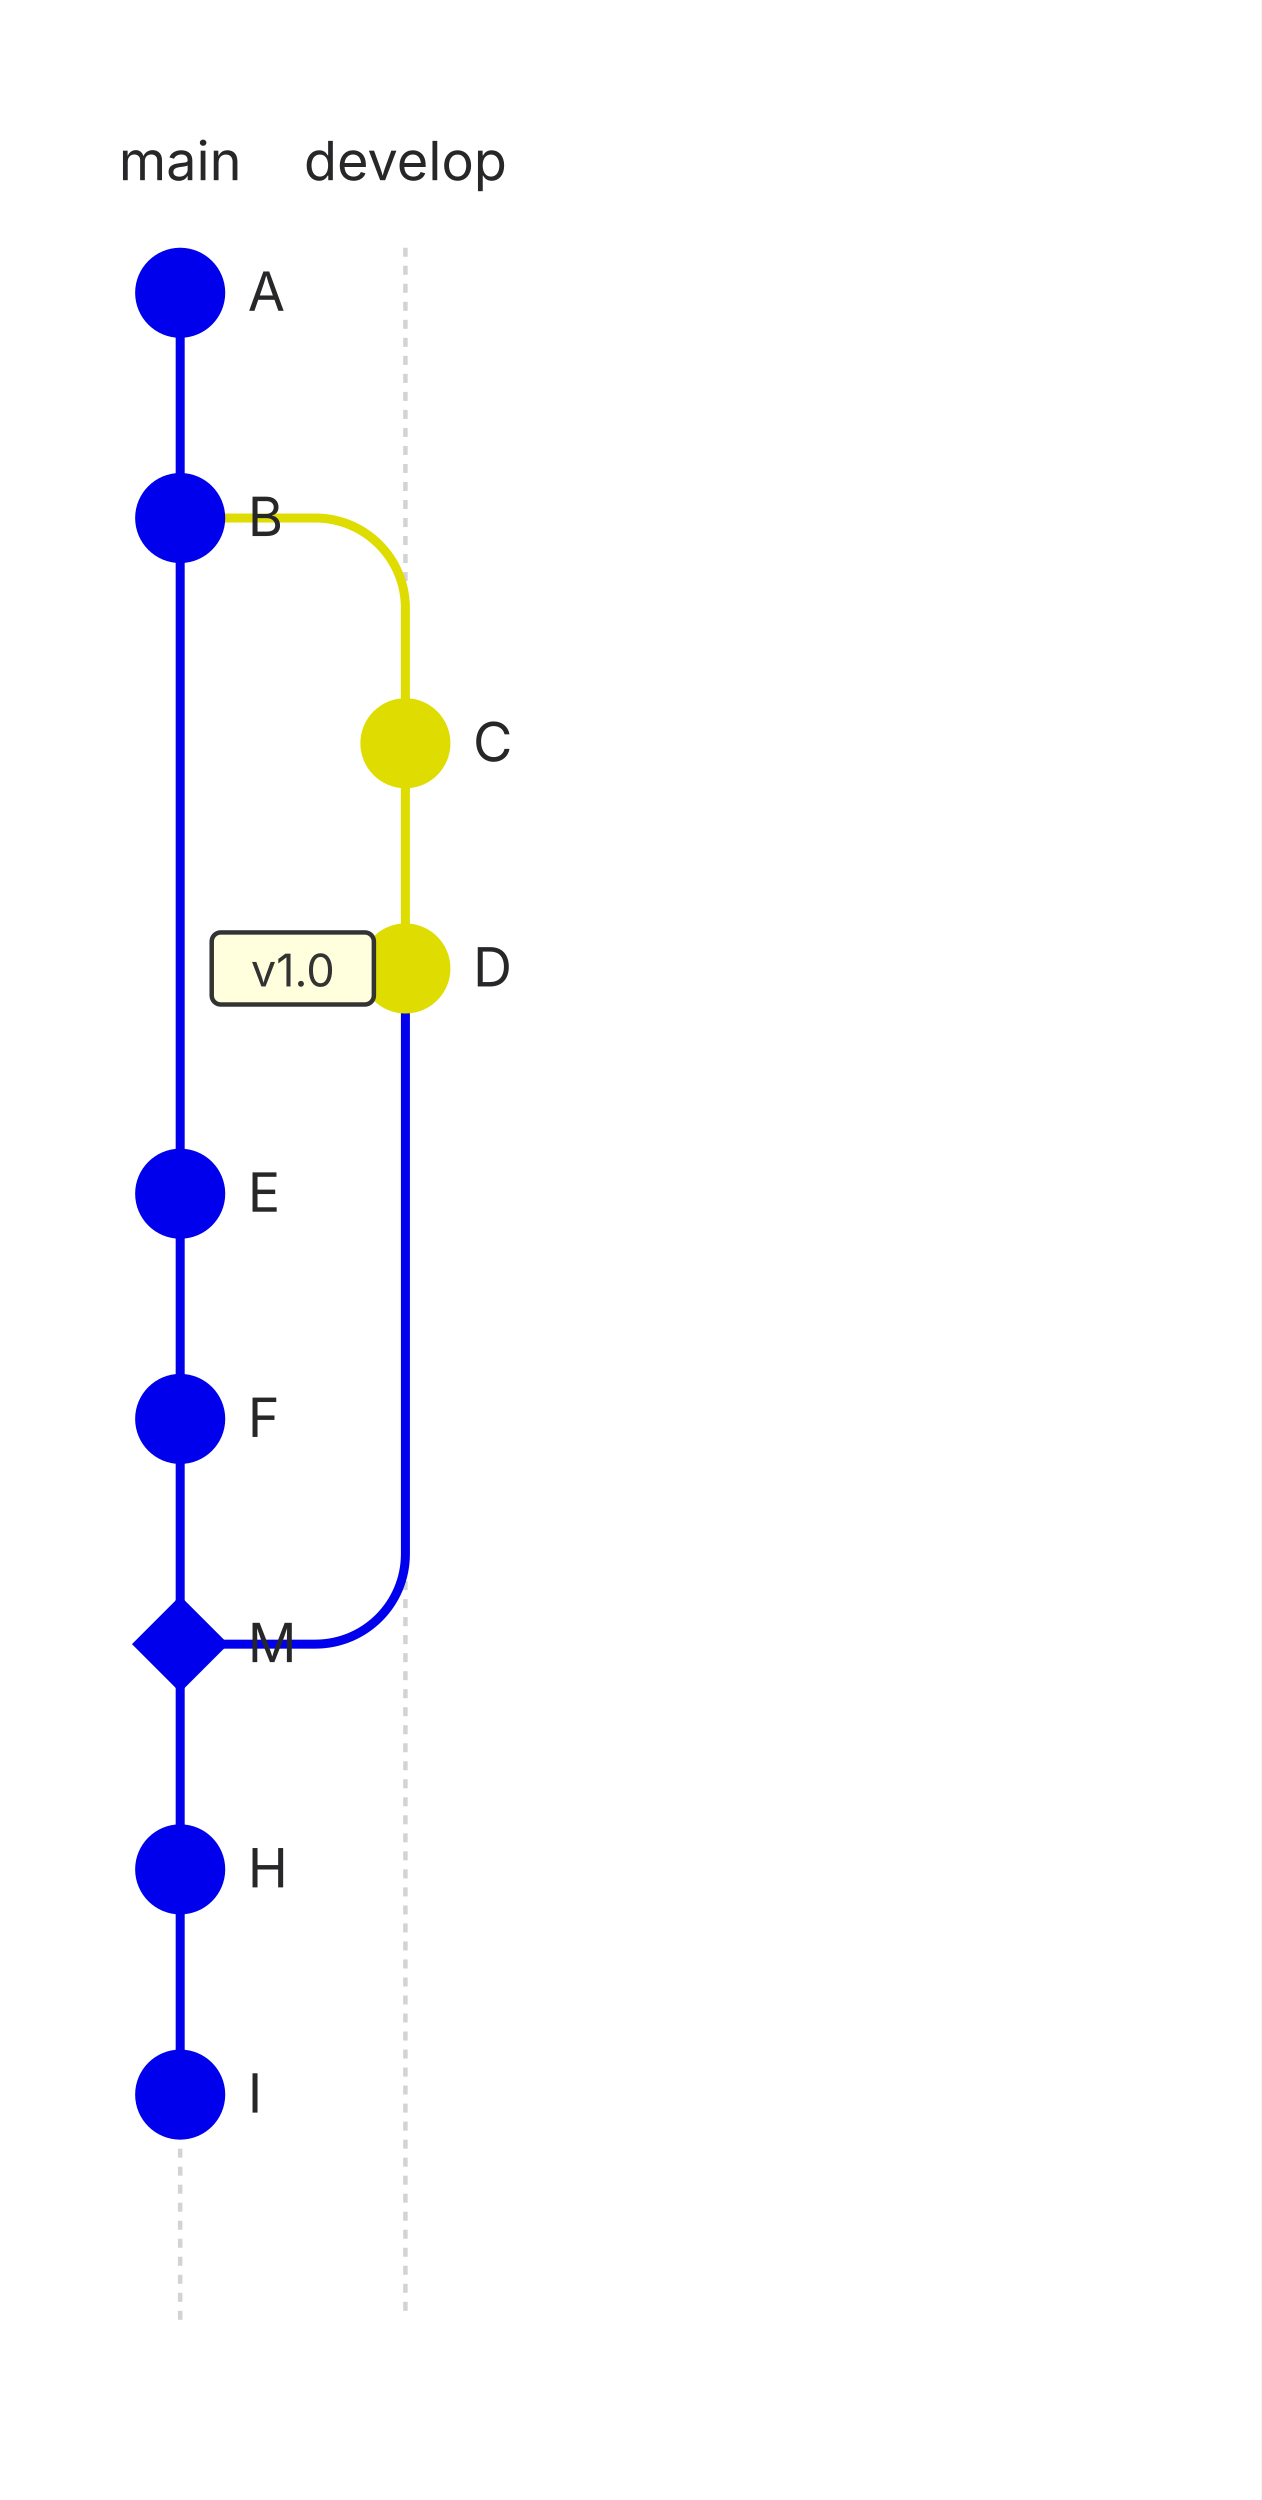
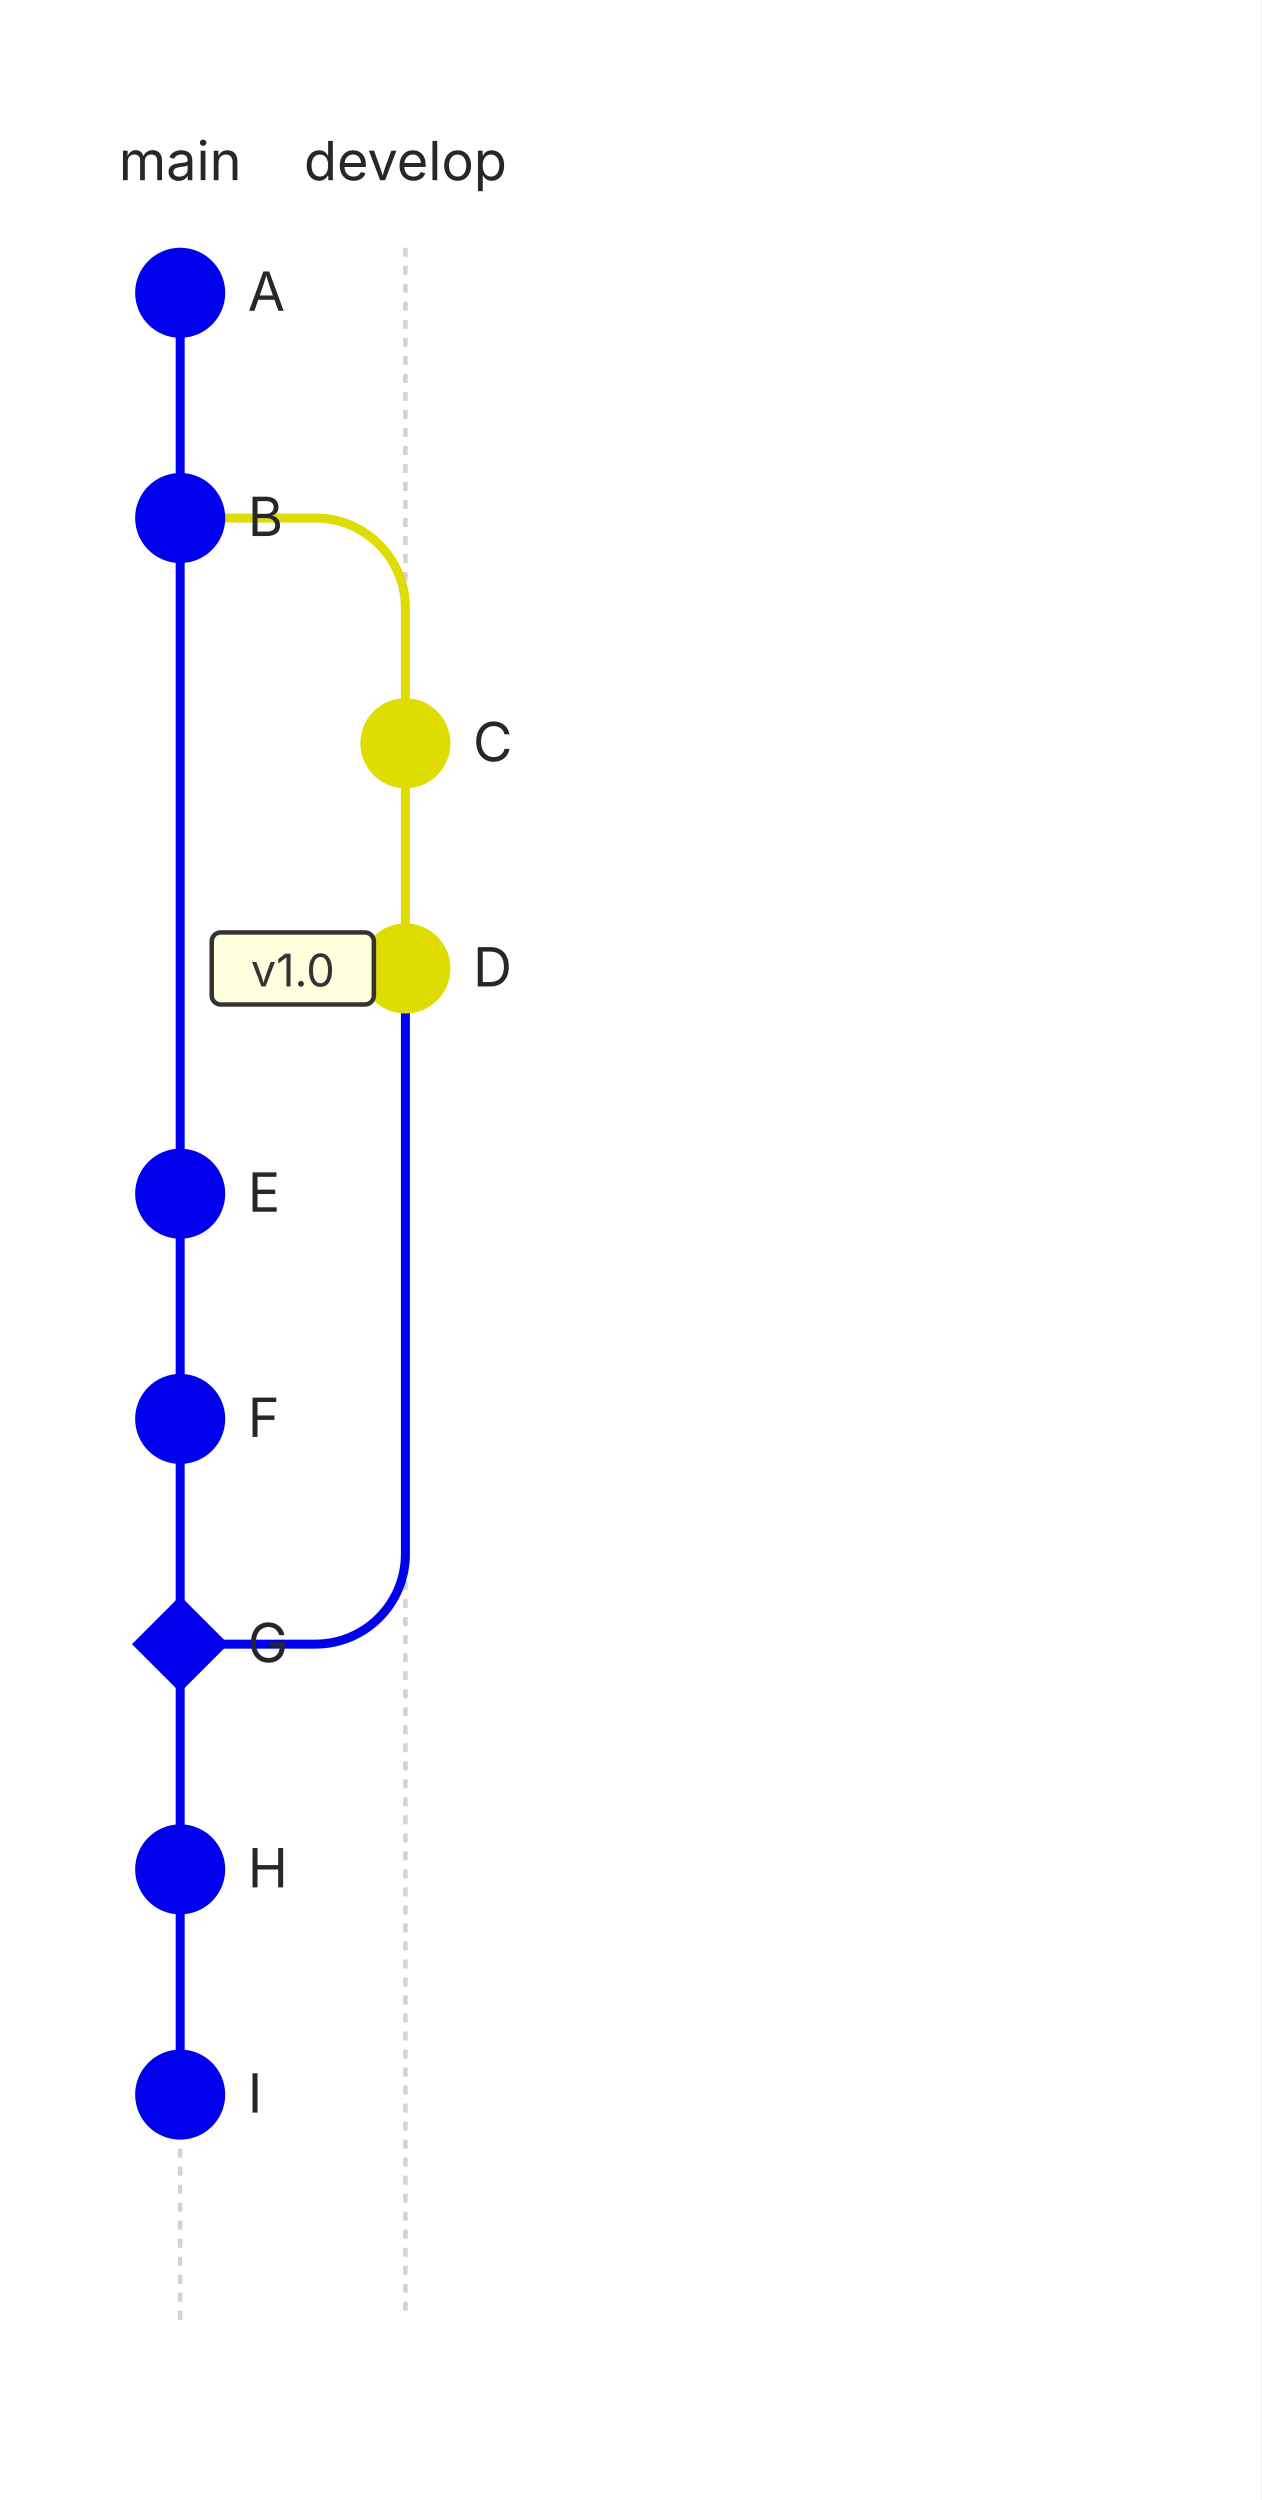
<svg xmlns="http://www.w3.org/2000/svg" width="280" height="555" viewBox="0 0 280 555">
  <style>
  .commit { fill: #FFFFFF; }
  .commit-text { font-family: 'Inter', sans-serif; font-size: 12px; fill: #27272A; }
  .branch-text { font-family: 'Inter', sans-serif; font-size: 12px; fill: #27272A; }
  .tag-text { font-family: 'Inter', sans-serif; font-size: 10px; fill: #333; }
</style>
  <rect width="100%" height="100%" fill="#FFFFFF" />
  <line x1="40" y1="55" x2="40" y2="65" stroke="lightgrey" stroke-width="1" stroke-dasharray="2" />
  <line x1="40" y1="65" x2="40" y2="465" stroke="#0000ED" stroke-width="2" />
  <line x1="40" y1="465" x2="40" y2="515" stroke="lightgrey" stroke-width="1" stroke-dasharray="2" />
  <line x1="90" y1="55" x2="90" y2="165" stroke="lightgrey" stroke-width="1" stroke-dasharray="2" />
  <line x1="90" y1="165" x2="90" y2="215" stroke="#DEDC00" stroke-width="2" />
  <line x1="90" y1="215" x2="90" y2="515" stroke="lightgrey" stroke-width="1" stroke-dasharray="2" />
  <path d="M 40 115 L 70 115 A 20 20 0 0 1 90 135 L 90 165" stroke="#DEDC00" stroke-width="2" fill="none" />
  <path d="M 90 215 L 90 345 A 20 20 0 0 1 70 365 L 40 365" stroke="#0000ED" stroke-width="2" fill="none" />
  <circle cx="40" cy="65" r="10" fill="#0000ED" stroke="#0000ED" stroke-width="0" />
  <text x="55" y="69" class="commit-text">A</text>
  <circle cx="40" cy="115" r="10" fill="#0000ED" stroke="#0000ED" stroke-width="0" />
  <text x="55" y="119" class="commit-text">B</text>
  <circle cx="90" cy="165" r="10" fill="#DEDC00" stroke="#DEDC00" stroke-width="0" />
  <text x="105" y="169" class="commit-text">C</text>
  <circle cx="90" cy="215" r="10" fill="#DEDC00" stroke="#DEDC00" stroke-width="0" />
  <text x="105" y="219" class="commit-text">D</text>
  <rect x="47" y="207" width="36" height="16" rx="2" fill="#FFFFDE" stroke="#333" stroke-width="1" />
  <text x="65" y="219" class="tag-text" text-anchor="middle">v1.0</text>
  <circle cx="40" cy="265" r="10" fill="#0000ED" stroke="#0000ED" stroke-width="0" />
  <text x="55" y="269" class="commit-text">E</text>
  <circle cx="40" cy="315" r="10" fill="#0000ED" stroke="#0000ED" stroke-width="0" />
  <text x="55" y="319" class="commit-text">F</text>
  <polygon points="40,355 50,365 40,375 30,365" fill="#0000ED" stroke="#0000ED" stroke-width="1" />
-   <text x="55" y="369" class="commit-text">M</text>
+   <text x="55" y="369" class="commit-text">G</text>
  <circle cx="40" cy="415" r="10" fill="#0000ED" stroke="#0000ED" stroke-width="0" />
  <text x="55" y="419" class="commit-text">H</text>
  <circle cx="40" cy="465" r="10" fill="#0000ED" stroke="#0000ED" stroke-width="0" />
  <text x="55" y="469" class="commit-text">I</text>
  <text x="40" y="40" class="branch-text" text-anchor="middle" fill="#0000ED">main</text>
  <text x="90" y="40" class="branch-text" text-anchor="middle" fill="#DEDC00">develop</text>
</svg>
